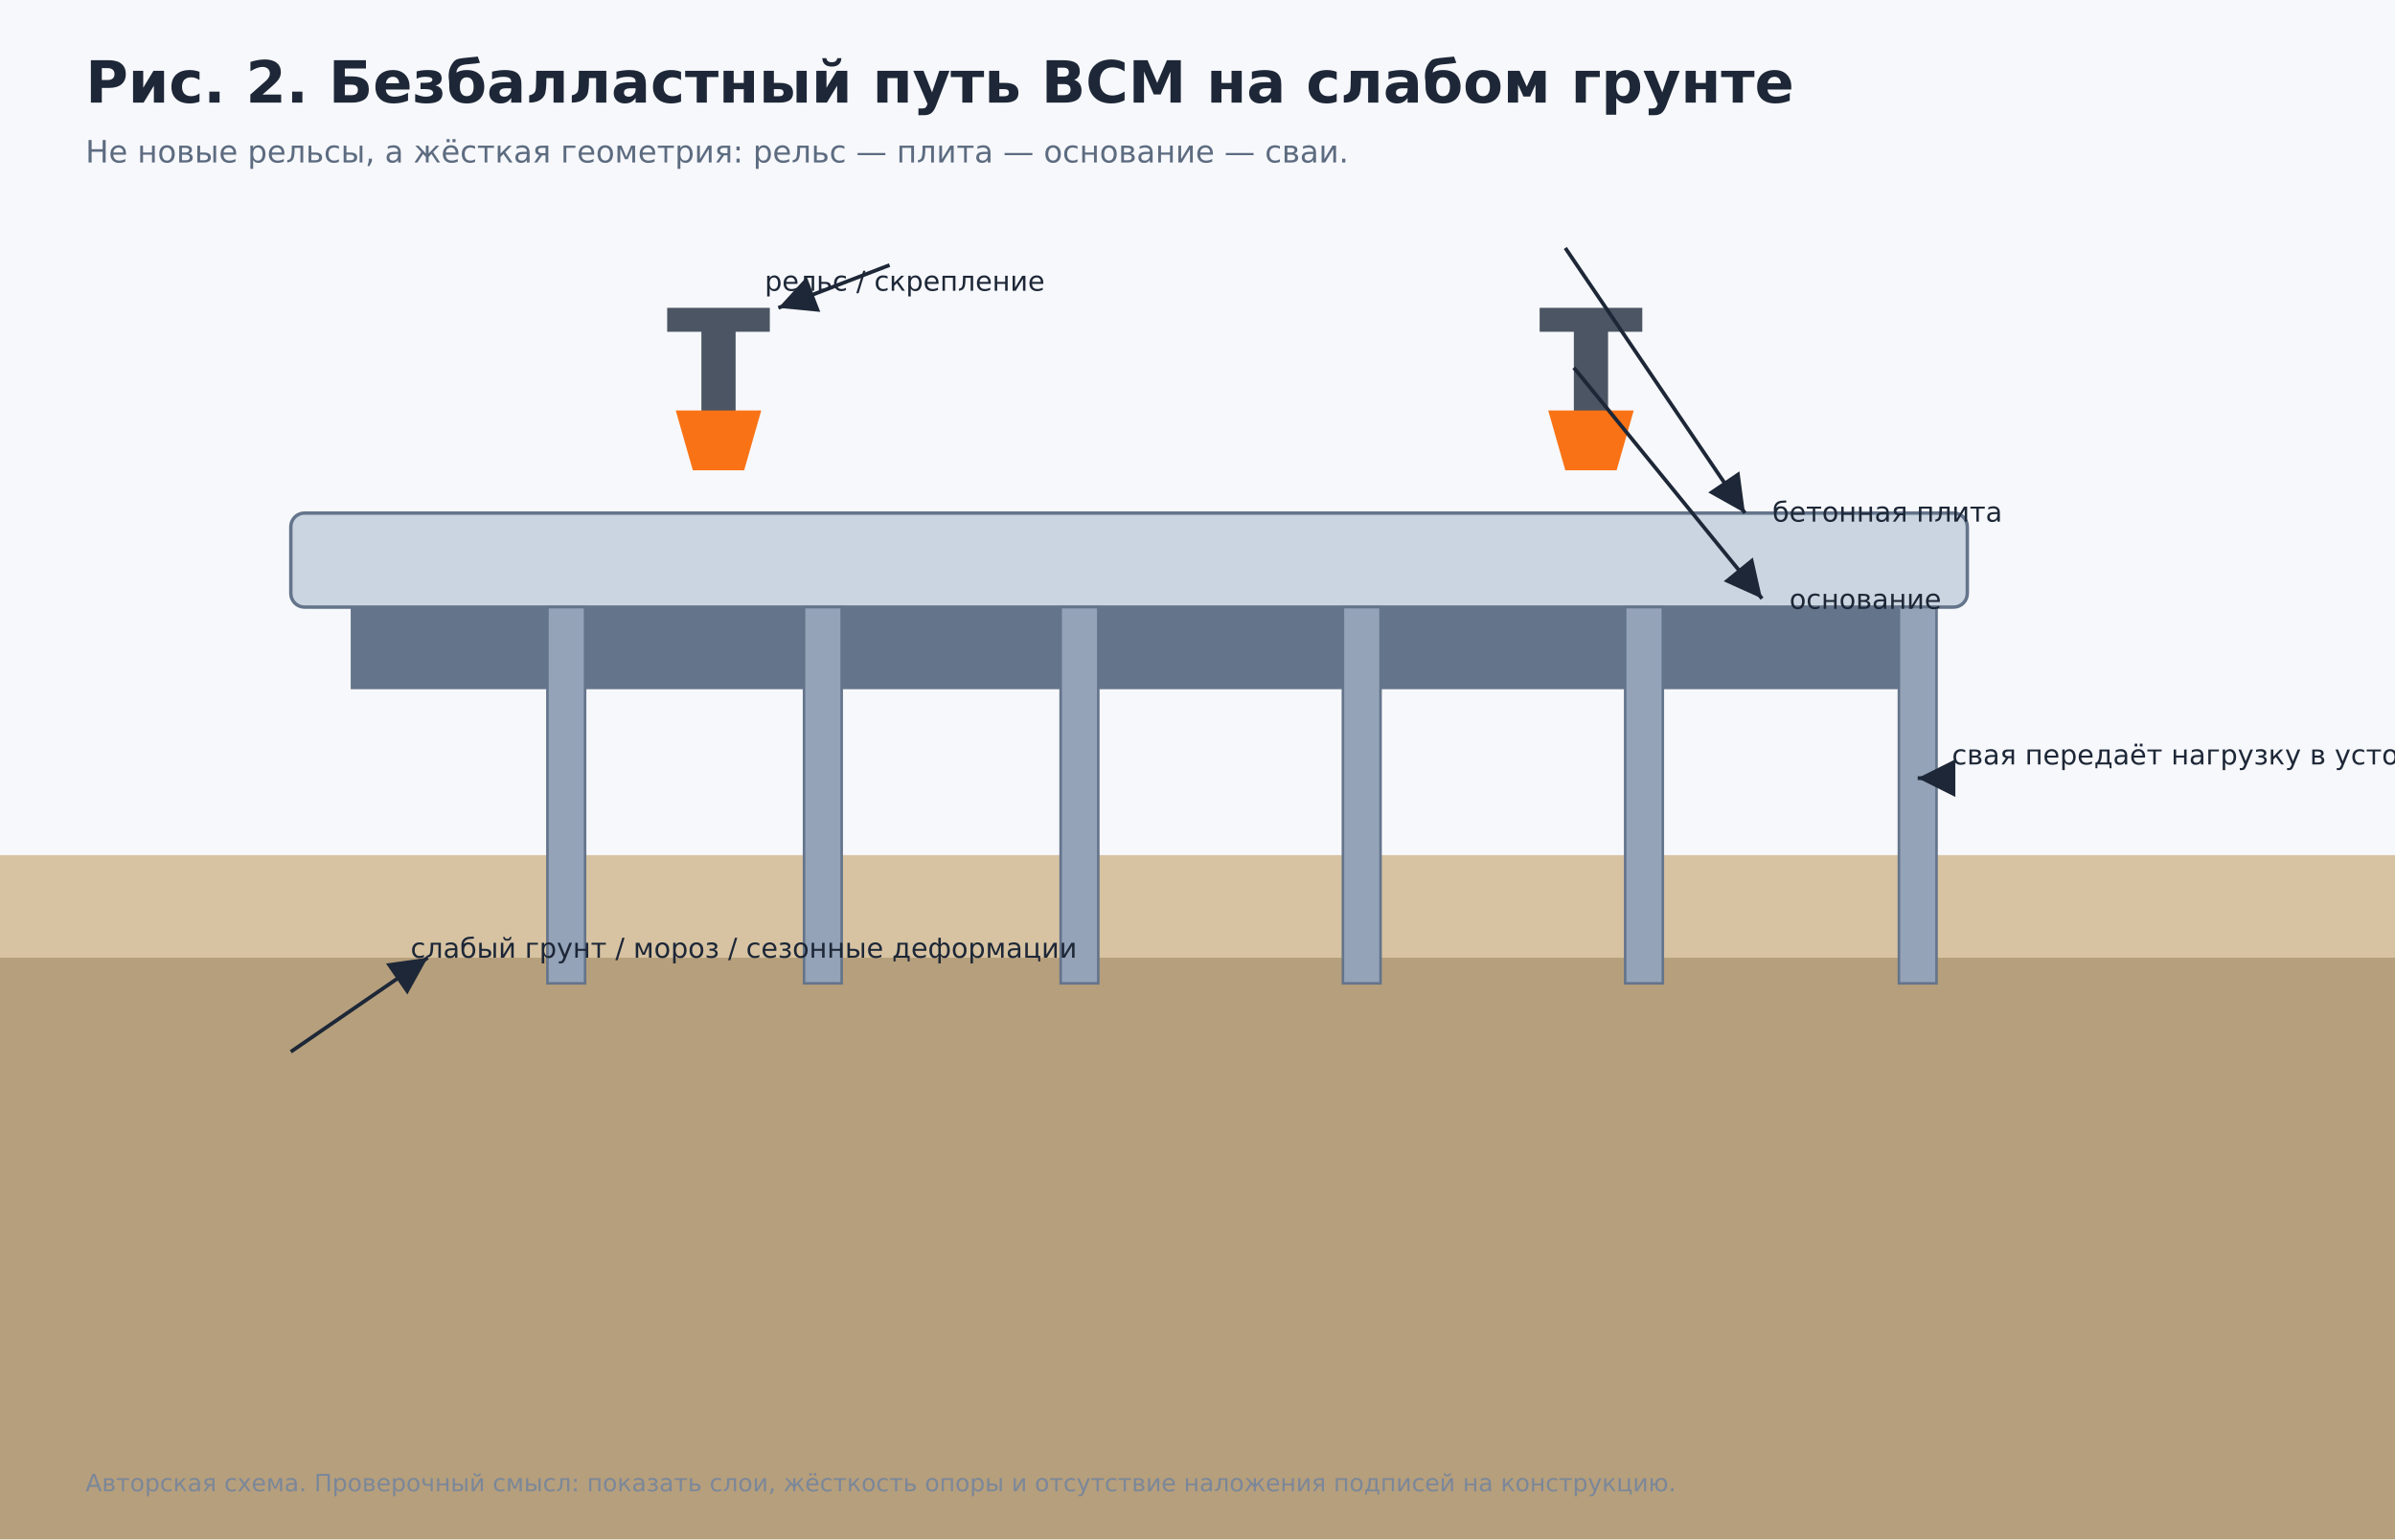
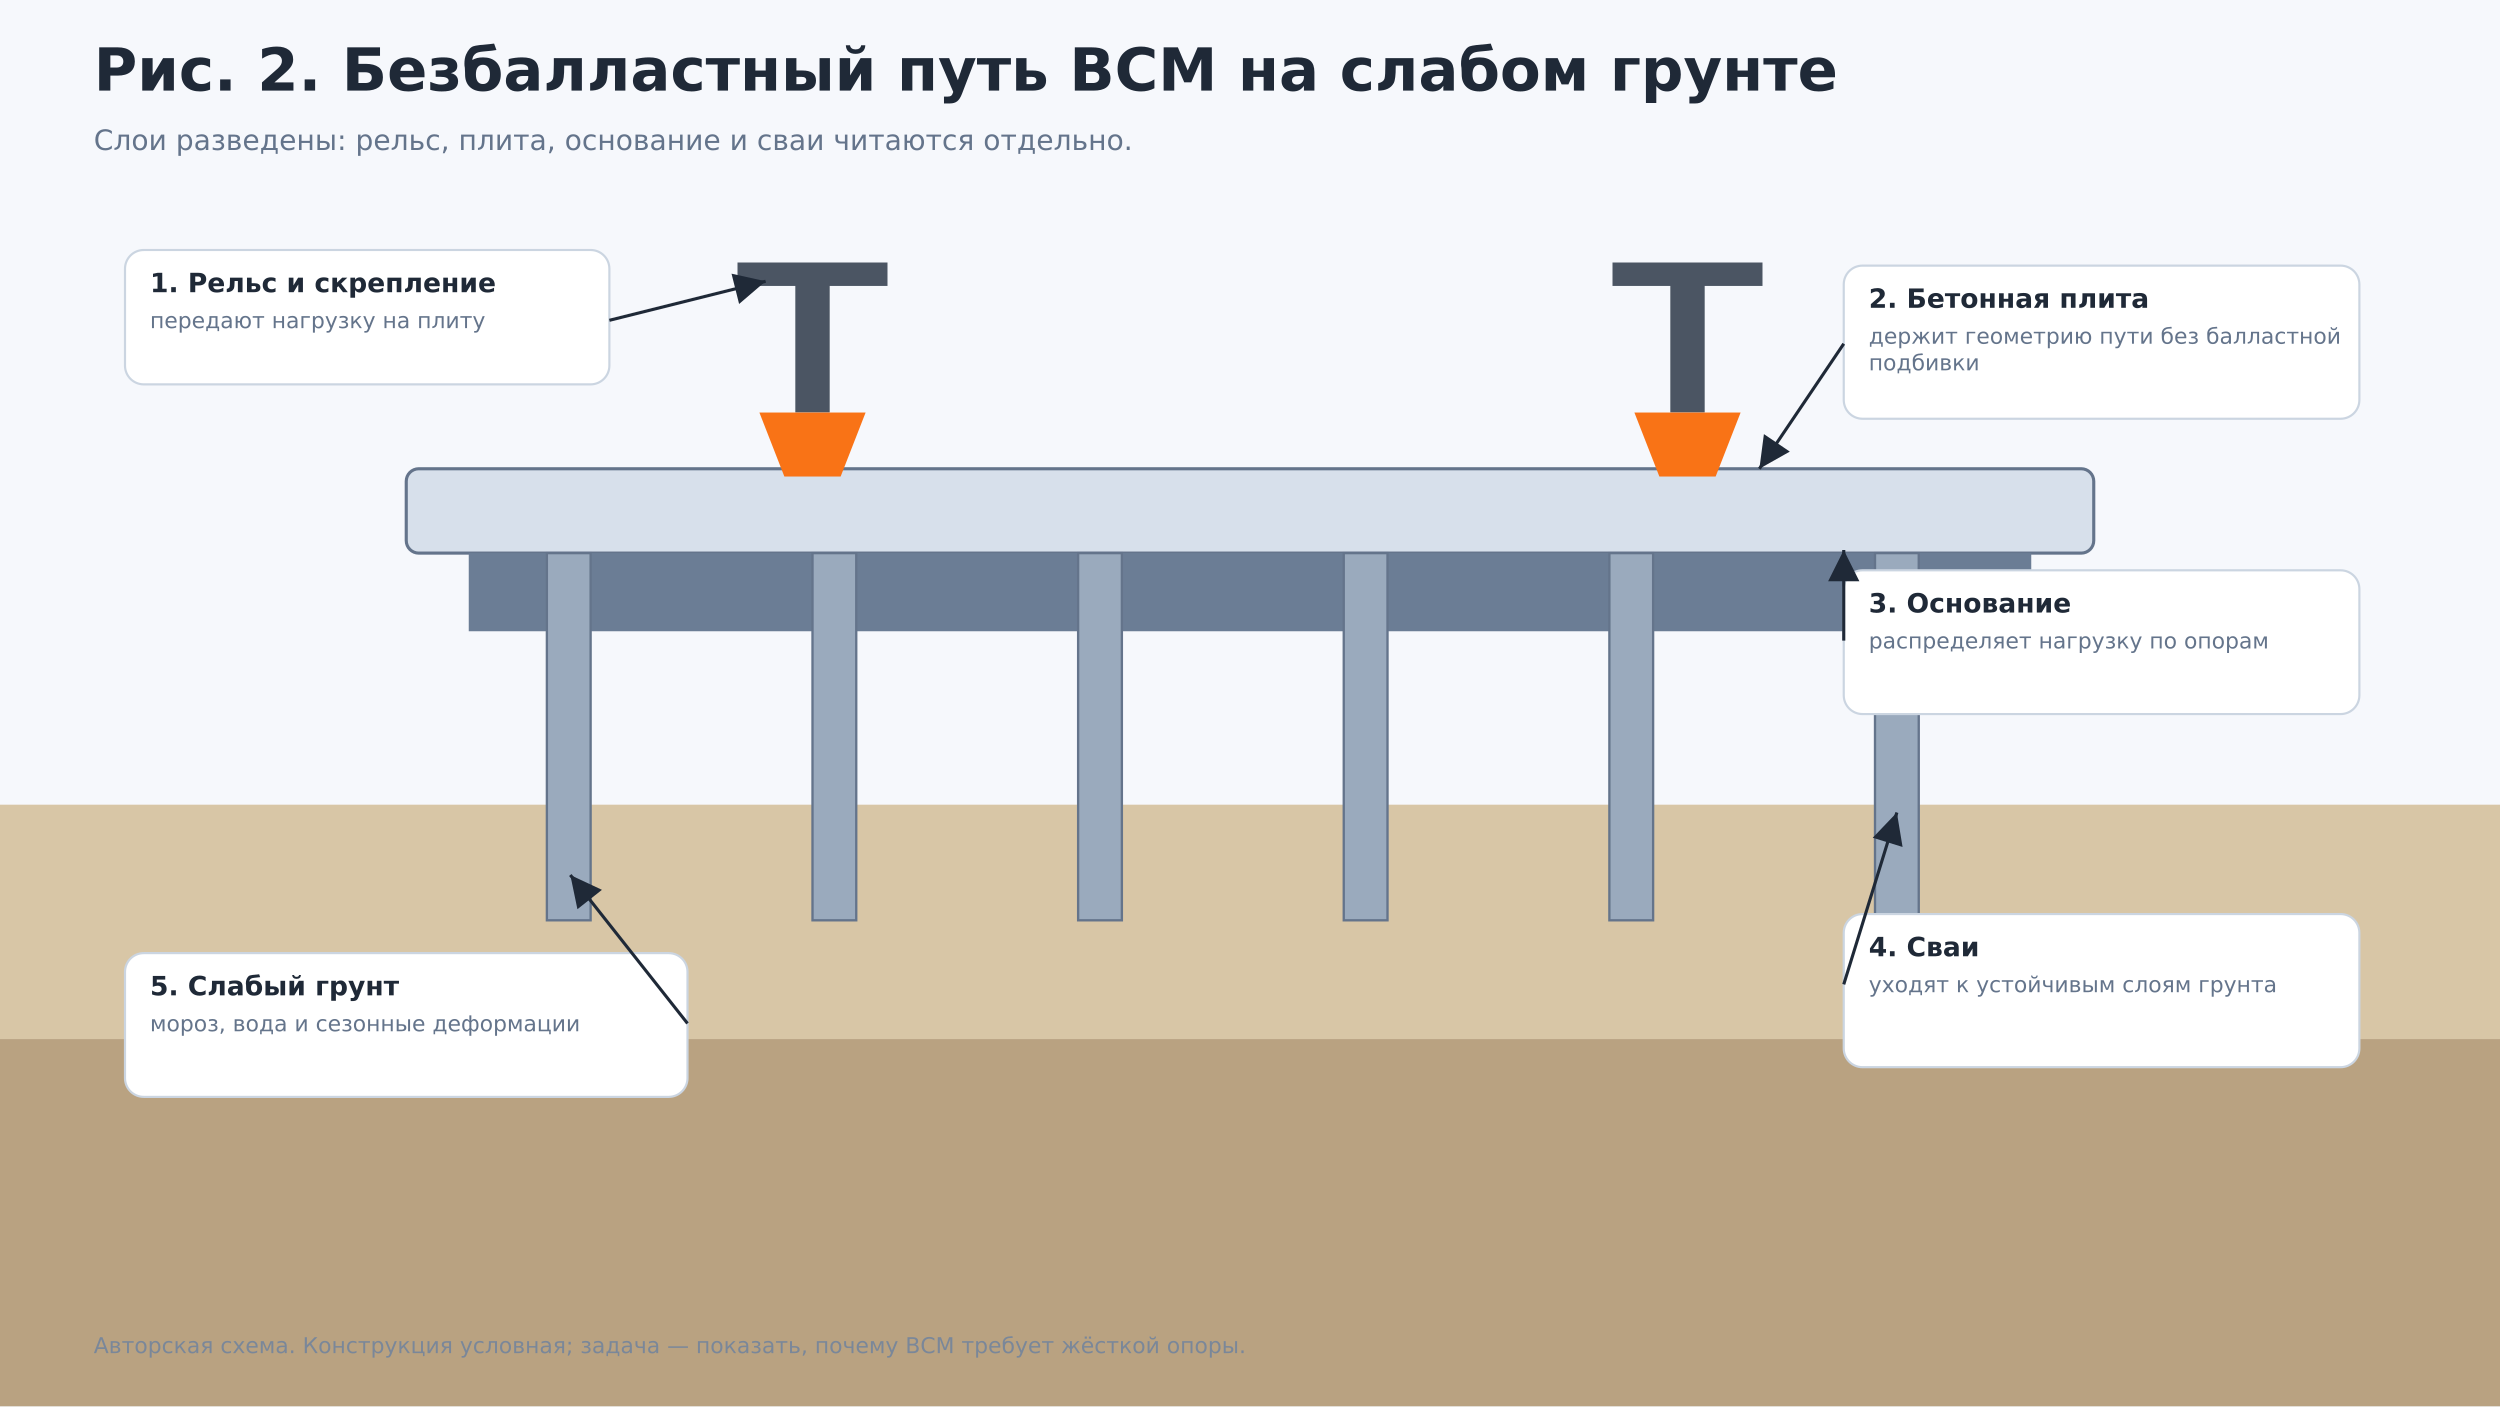
- <svg xmlns="http://www.w3.org/2000/svg" baseProfile="full" height="900" version="1.1" viewBox="0 0 1400 900" width="1400">
+ <svg xmlns="http://www.w3.org/2000/svg" baseProfile="full" height="900" version="1.1" viewBox="0 0 1600 900" width="1600">
  <defs>
    <marker id="arrow" markerHeight="10" markerWidth="10" orient="auto" refX="10" refY="5">
-       <path d="M 0 0 L 10 5 L 0 10 z" fill="#1d2737" />
+       <path d="M 0 0 L 10 5 L 0 10 z" fill="#1f2937" />
    </marker>
    <marker id="arrow_white" markerHeight="10" markerWidth="10" orient="auto" refX="10" refY="5">
-       <path d="M 0 0 L 10 5 L 0 10 z" fill="white" />
+       <path d="M 0 0 L 10 5 L 0 10 z" fill="#ffffff" />
    </marker>
-     <marker id="dot" markerHeight="8" markerWidth="8" orient="auto" refX="4" refY="4">
-       <circle cx="4" cy="4" fill="#1d2737" r="3" />
+     <marker id="arrow_red" markerHeight="10" markerWidth="10" orient="auto" refX="10" refY="5">
+       <path d="M 0 0 L 10 5 L 0 10 z" fill="#ef4444" />
+     </marker>
+     <marker id="arrow_blue" markerHeight="10" markerWidth="10" orient="auto" refX="10" refY="5">
+       <path d="M 0 0 L 10 5 L 0 10 z" fill="#2563eb" />
+     </marker>
+     <marker id="arrow_green" markerHeight="10" markerWidth="10" orient="auto" refX="10" refY="5">
+       <path d="M 0 0 L 10 5 L 0 10 z" fill="#22c55e" />
    </marker>
  </defs>
-   <rect fill="#f7f8fb" height="900" width="1400" x="0" y="0" />
-   <text fill="#1d2737" font-family="DejaVu Sans, Arial, sans-serif" font-size="34" font-weight="700" x="50" y="60">Рис. 2. Безбалластный путь ВСМ на слабом грунте</text>
-   <text fill="#5c6b80" font-family="DejaVu Sans, Arial, sans-serif" font-size="18" x="50" y="95">Не новые рельсы, а жёсткая геометрия: рельс — плита — основание — сваи.</text>
-   <rect fill="#4b5563" height="60" width="20" x="410" y="190" />
-   <rect fill="#4b5563" height="14" width="60" x="390" y="180" />
-   <polygon fill="#f97316" points="395,240 445,240 435,275 405,275" />
-   <rect fill="#4b5563" height="60" width="20" x="920" y="190" />
-   <rect fill="#4b5563" height="14" width="60" x="900" y="180" />
-   <polygon fill="#f97316" points="905,240 955,240 945,275 915,275" />
-   <rect fill="#cbd5e1" height="55" rx="8" ry="8" stroke="#64748b" stroke-width="2" width="980" x="170" y="300" />
-   <rect fill="#64748b" height="48" width="910" x="205" y="355" />
-   <rect fill="#d7c3a2" height="400" width="1400" x="0" y="500" />
-   <rect fill="#b69f7c" height="340" width="1400" x="0" y="560" />
-   <rect fill="#94a3b8" height="220" stroke="#64748b" stroke-width="1.5" width="22" x="320" y="355" />
-   <rect fill="#94a3b8" height="220" stroke="#64748b" stroke-width="1.5" width="22" x="470" y="355" />
-   <rect fill="#94a3b8" height="220" stroke="#64748b" stroke-width="1.5" width="22" x="620" y="355" />
-   <rect fill="#94a3b8" height="220" stroke="#64748b" stroke-width="1.5" width="22" x="785" y="355" />
-   <rect fill="#94a3b8" height="220" stroke="#64748b" stroke-width="1.5" width="22" x="950" y="355" />
-   <rect fill="#94a3b8" height="220" stroke="#64748b" stroke-width="1.5" width="22" x="1110" y="355" />
-   <line marker-end="url(#arrow)" stroke="#1d2737" stroke-width="2.2" x1="520" x2="455" y1="155" y2="180" />
-   <text fill="#1d2737" font-family="DejaVu Sans, Arial, sans-serif" font-size="16" text-anchor="start" x="447" y="170">рельс / скрепление</text>
-   <line marker-end="url(#arrow)" stroke="#1d2737" stroke-width="2.2" x1="915" x2="1020" y1="145" y2="300" />
-   <text fill="#1d2737" font-family="DejaVu Sans, Arial, sans-serif" font-size="16" text-anchor="start" x="1036" y="305">бетонная плита</text>
-   <line marker-end="url(#arrow)" stroke="#1d2737" stroke-width="2.2" x1="920" x2="1030" y1="215" y2="350" />
-   <text fill="#1d2737" font-family="DejaVu Sans, Arial, sans-serif" font-size="16" text-anchor="start" x="1046" y="356">основание</text>
-   <line marker-end="url(#arrow)" stroke="#1d2737" stroke-width="2.2" x1="1125" x2="1121" y1="455" y2="455" />
-   <text fill="#1d2737" font-family="DejaVu Sans, Arial, sans-serif" font-size="16" text-anchor="start" x="1141" y="447">свая передаёт нагрузку в устойчивые слои</text>
-   <line marker-end="url(#arrow)" stroke="#1d2737" stroke-width="2.2" x1="170" x2="250" y1="615" y2="560" />
-   <text fill="#1d2737" font-family="DejaVu Sans, Arial, sans-serif" font-size="16" text-anchor="start" x="240" y="560">слабый грунт / мороз / сезонные деформации</text>
-   <text fill="#7b8799" font-family="DejaVu Sans, Arial, sans-serif" font-size="14" x="50" y="872">Авторская схема. Проверочный смысл: показать слои, жёсткость опоры и отсутствие наложения подписей на конструкцию.</text>
+   <rect fill="#f6f8fc" height="900" width="1600" x="0" y="0" />
+   <text fill="#1f2937" font-family="DejaVu Sans, Arial, sans-serif" font-size="38" font-weight="700" text-anchor="start" x="60" y="58">Рис. 2. Безбалластный путь ВСМ на слабом грунте</text>
+   <text fill="#64748b" font-family="DejaVu Sans, Arial, sans-serif" font-size="18" font-weight="normal" text-anchor="start" x="60" y="96">Слои разведены: рельс, плита, основание и сваи читаются отдельно.</text>
+   <rect fill="#d8c6a6" height="150" width="1600" x="0" y="515" />
+   <rect fill="#b9a281" height="235" width="1600" x="0" y="665" />
+   <rect fill="#d7e0eb" height="54" rx="8" stroke="#64748b" stroke-width="2" width="1080" x="260" y="300" />
+   <rect fill="#6b7d95" height="50" width="1000" x="300" y="354" />
+   <rect fill="#9aaabd" height="235" stroke="#64748b" stroke-width="1.5" width="28" x="350" y="354" />
+   <rect fill="#9aaabd" height="235" stroke="#64748b" stroke-width="1.5" width="28" x="520" y="354" />
+   <rect fill="#9aaabd" height="235" stroke="#64748b" stroke-width="1.5" width="28" x="690" y="354" />
+   <rect fill="#9aaabd" height="235" stroke="#64748b" stroke-width="1.5" width="28" x="860" y="354" />
+   <rect fill="#9aaabd" height="235" stroke="#64748b" stroke-width="1.5" width="28" x="1030" y="354" />
+   <rect fill="#9aaabd" height="235" stroke="#64748b" stroke-width="1.5" width="28" x="1200" y="354" />
+   <rect fill="#4b5563" height="84" width="22" x="509" y="180" />
+   <rect fill="#4b5563" height="15" width="96" x="472" y="168" />
+   <polygon fill="#f97316" points="486,264 554,264 538,305 502,305" />
+   <rect fill="#4b5563" height="84" width="22" x="1069" y="180" />
+   <rect fill="#4b5563" height="15" width="96" x="1032" y="168" />
+   <polygon fill="#f97316" points="1046,264 1114,264 1098,305 1062,305" />
+   <rect fill="#ffffff" height="86" rx="12" ry="12" stroke="#cbd5e1" stroke-width="1.4" width="310" x="80" y="160" />
+   <text fill="#1f2937" font-family="DejaVu Sans, Arial, sans-serif" font-size="17" font-weight="700" text-anchor="start" x="96" y="187">1. Рельс и скрепление</text>
+   <text fill="#64748b" font-family="DejaVu Sans, Arial, sans-serif" font-size="14" font-weight="normal" text-anchor="start" x="96" y="210">передают нагрузку на плиту</text>
+   <rect fill="#ffffff" height="98" rx="12" ry="12" stroke="#cbd5e1" stroke-width="1.4" width="330" x="1180" y="170" />
+   <text fill="#1f2937" font-family="DejaVu Sans, Arial, sans-serif" font-size="17" font-weight="700" text-anchor="start" x="1196" y="197">2. Бетонная плита</text>
+   <text fill="#64748b" font-family="DejaVu Sans, Arial, sans-serif" font-size="14" font-weight="normal" text-anchor="start" x="1196" y="220">держит геометрию пути без балластной</text>
+   <text fill="#64748b" font-family="DejaVu Sans, Arial, sans-serif" font-size="14" font-weight="normal" text-anchor="start" x="1196" y="237">подбивки</text>
+   <rect fill="#ffffff" height="92" rx="12" ry="12" stroke="#cbd5e1" stroke-width="1.4" width="330" x="1180" y="365" />
+   <text fill="#1f2937" font-family="DejaVu Sans, Arial, sans-serif" font-size="17" font-weight="700" text-anchor="start" x="1196" y="392">3. Основание</text>
+   <text fill="#64748b" font-family="DejaVu Sans, Arial, sans-serif" font-size="14" font-weight="normal" text-anchor="start" x="1196" y="415">распределяет нагрузку по опорам</text>
+   <rect fill="#ffffff" height="98" rx="12" ry="12" stroke="#cbd5e1" stroke-width="1.4" width="330" x="1180" y="585" />
+   <text fill="#1f2937" font-family="DejaVu Sans, Arial, sans-serif" font-size="17" font-weight="700" text-anchor="start" x="1196" y="612">4. Сваи</text>
+   <text fill="#64748b" font-family="DejaVu Sans, Arial, sans-serif" font-size="14" font-weight="normal" text-anchor="start" x="1196" y="635">уходят к устойчивым слоям грунта</text>
+   <rect fill="#ffffff" height="92" rx="12" ry="12" stroke="#cbd5e1" stroke-width="1.4" width="360" x="80" y="610" />
+   <text fill="#1f2937" font-family="DejaVu Sans, Arial, sans-serif" font-size="17" font-weight="700" text-anchor="start" x="96" y="637">5. Слабый грунт</text>
+   <text fill="#64748b" font-family="DejaVu Sans, Arial, sans-serif" font-size="14" font-weight="normal" text-anchor="start" x="96" y="660">мороз, вода и сезонные деформации</text>
+   <line marker-end="url(#arrow)" stroke="#1f2937" stroke-width="2" x1="390" x2="490" y1="205" y2="180" />
+   <line marker-end="url(#arrow)" stroke="#1f2937" stroke-width="2" x1="1180" x2="1126" y1="220" y2="300" />
+   <line marker-end="url(#arrow)" stroke="#1f2937" stroke-width="2" x1="1180" x2="1180" y1="410" y2="352" />
+   <line marker-end="url(#arrow)" stroke="#1f2937" stroke-width="2" x1="1180" x2="1214" y1="630" y2="520" />
+   <line marker-end="url(#arrow)" stroke="#1f2937" stroke-width="2" x1="440" x2="365" y1="655" y2="560" />
+   <text fill="#7a8799" font-family="DejaVu Sans, Arial, sans-serif" font-size="14" font-weight="normal" text-anchor="start" x="60" y="866">Авторская схема. Конструкция условная; задача — показать, почему ВСМ требует жёсткой опоры.</text>
</svg>
